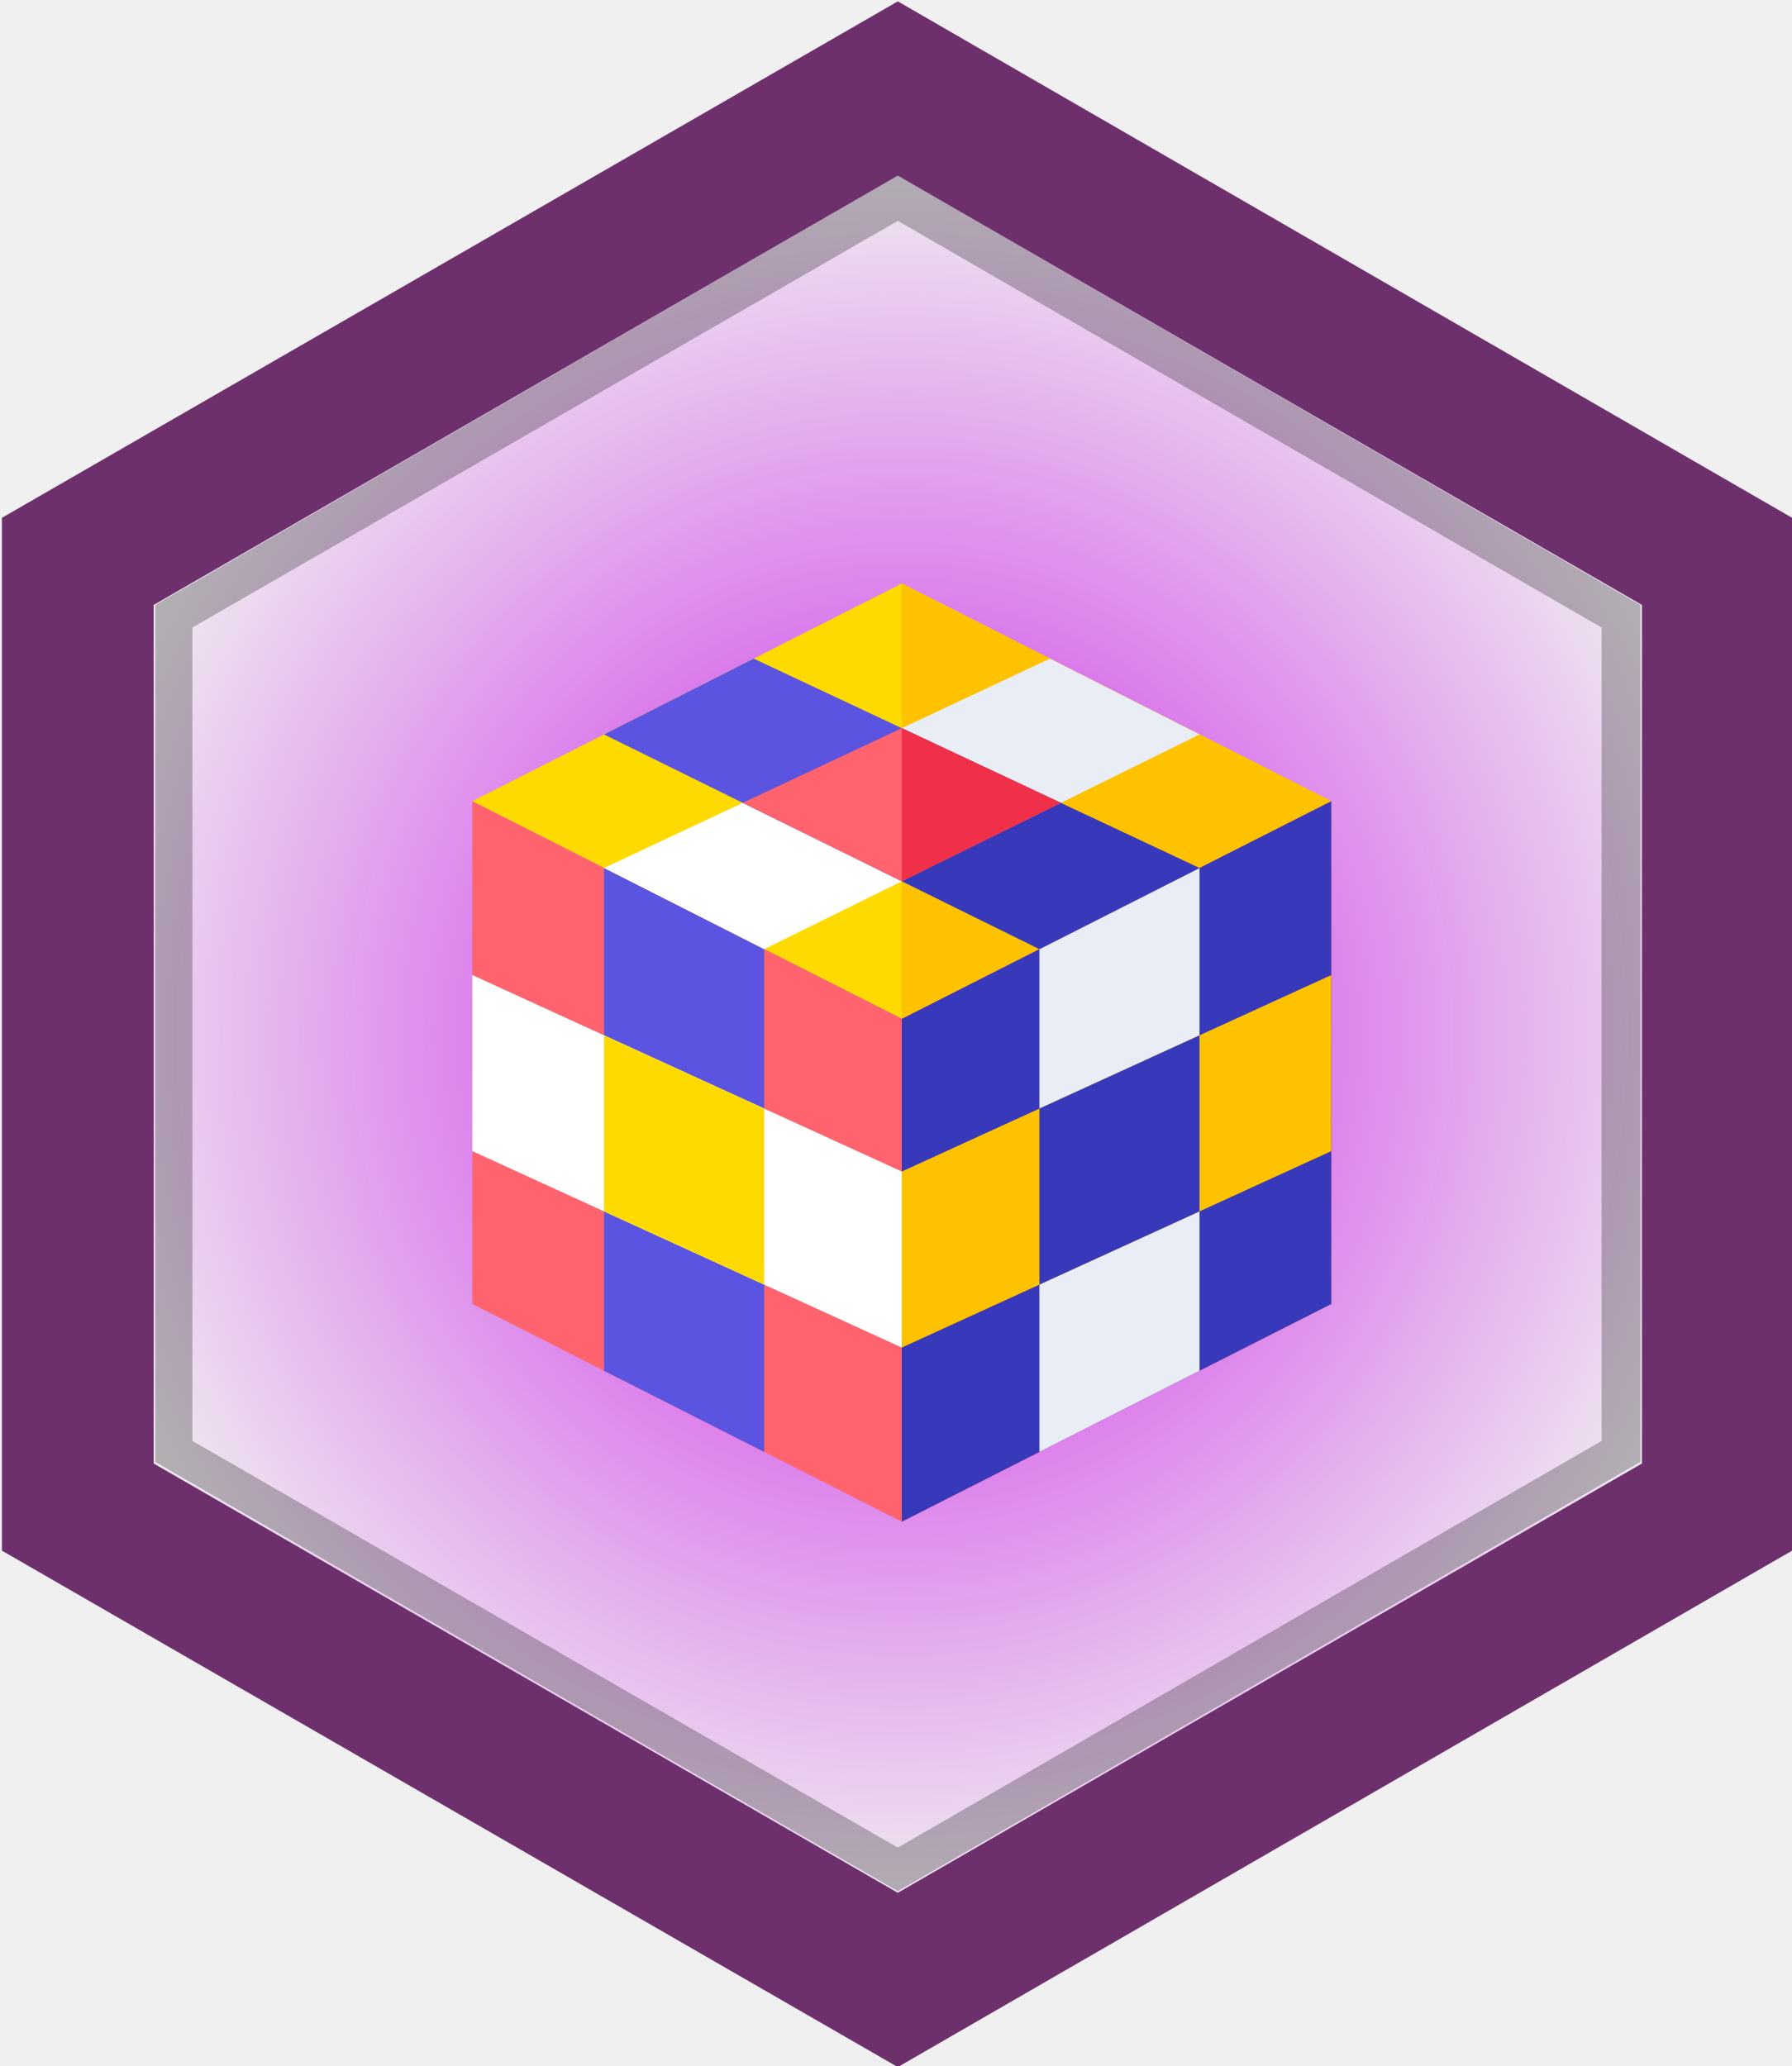
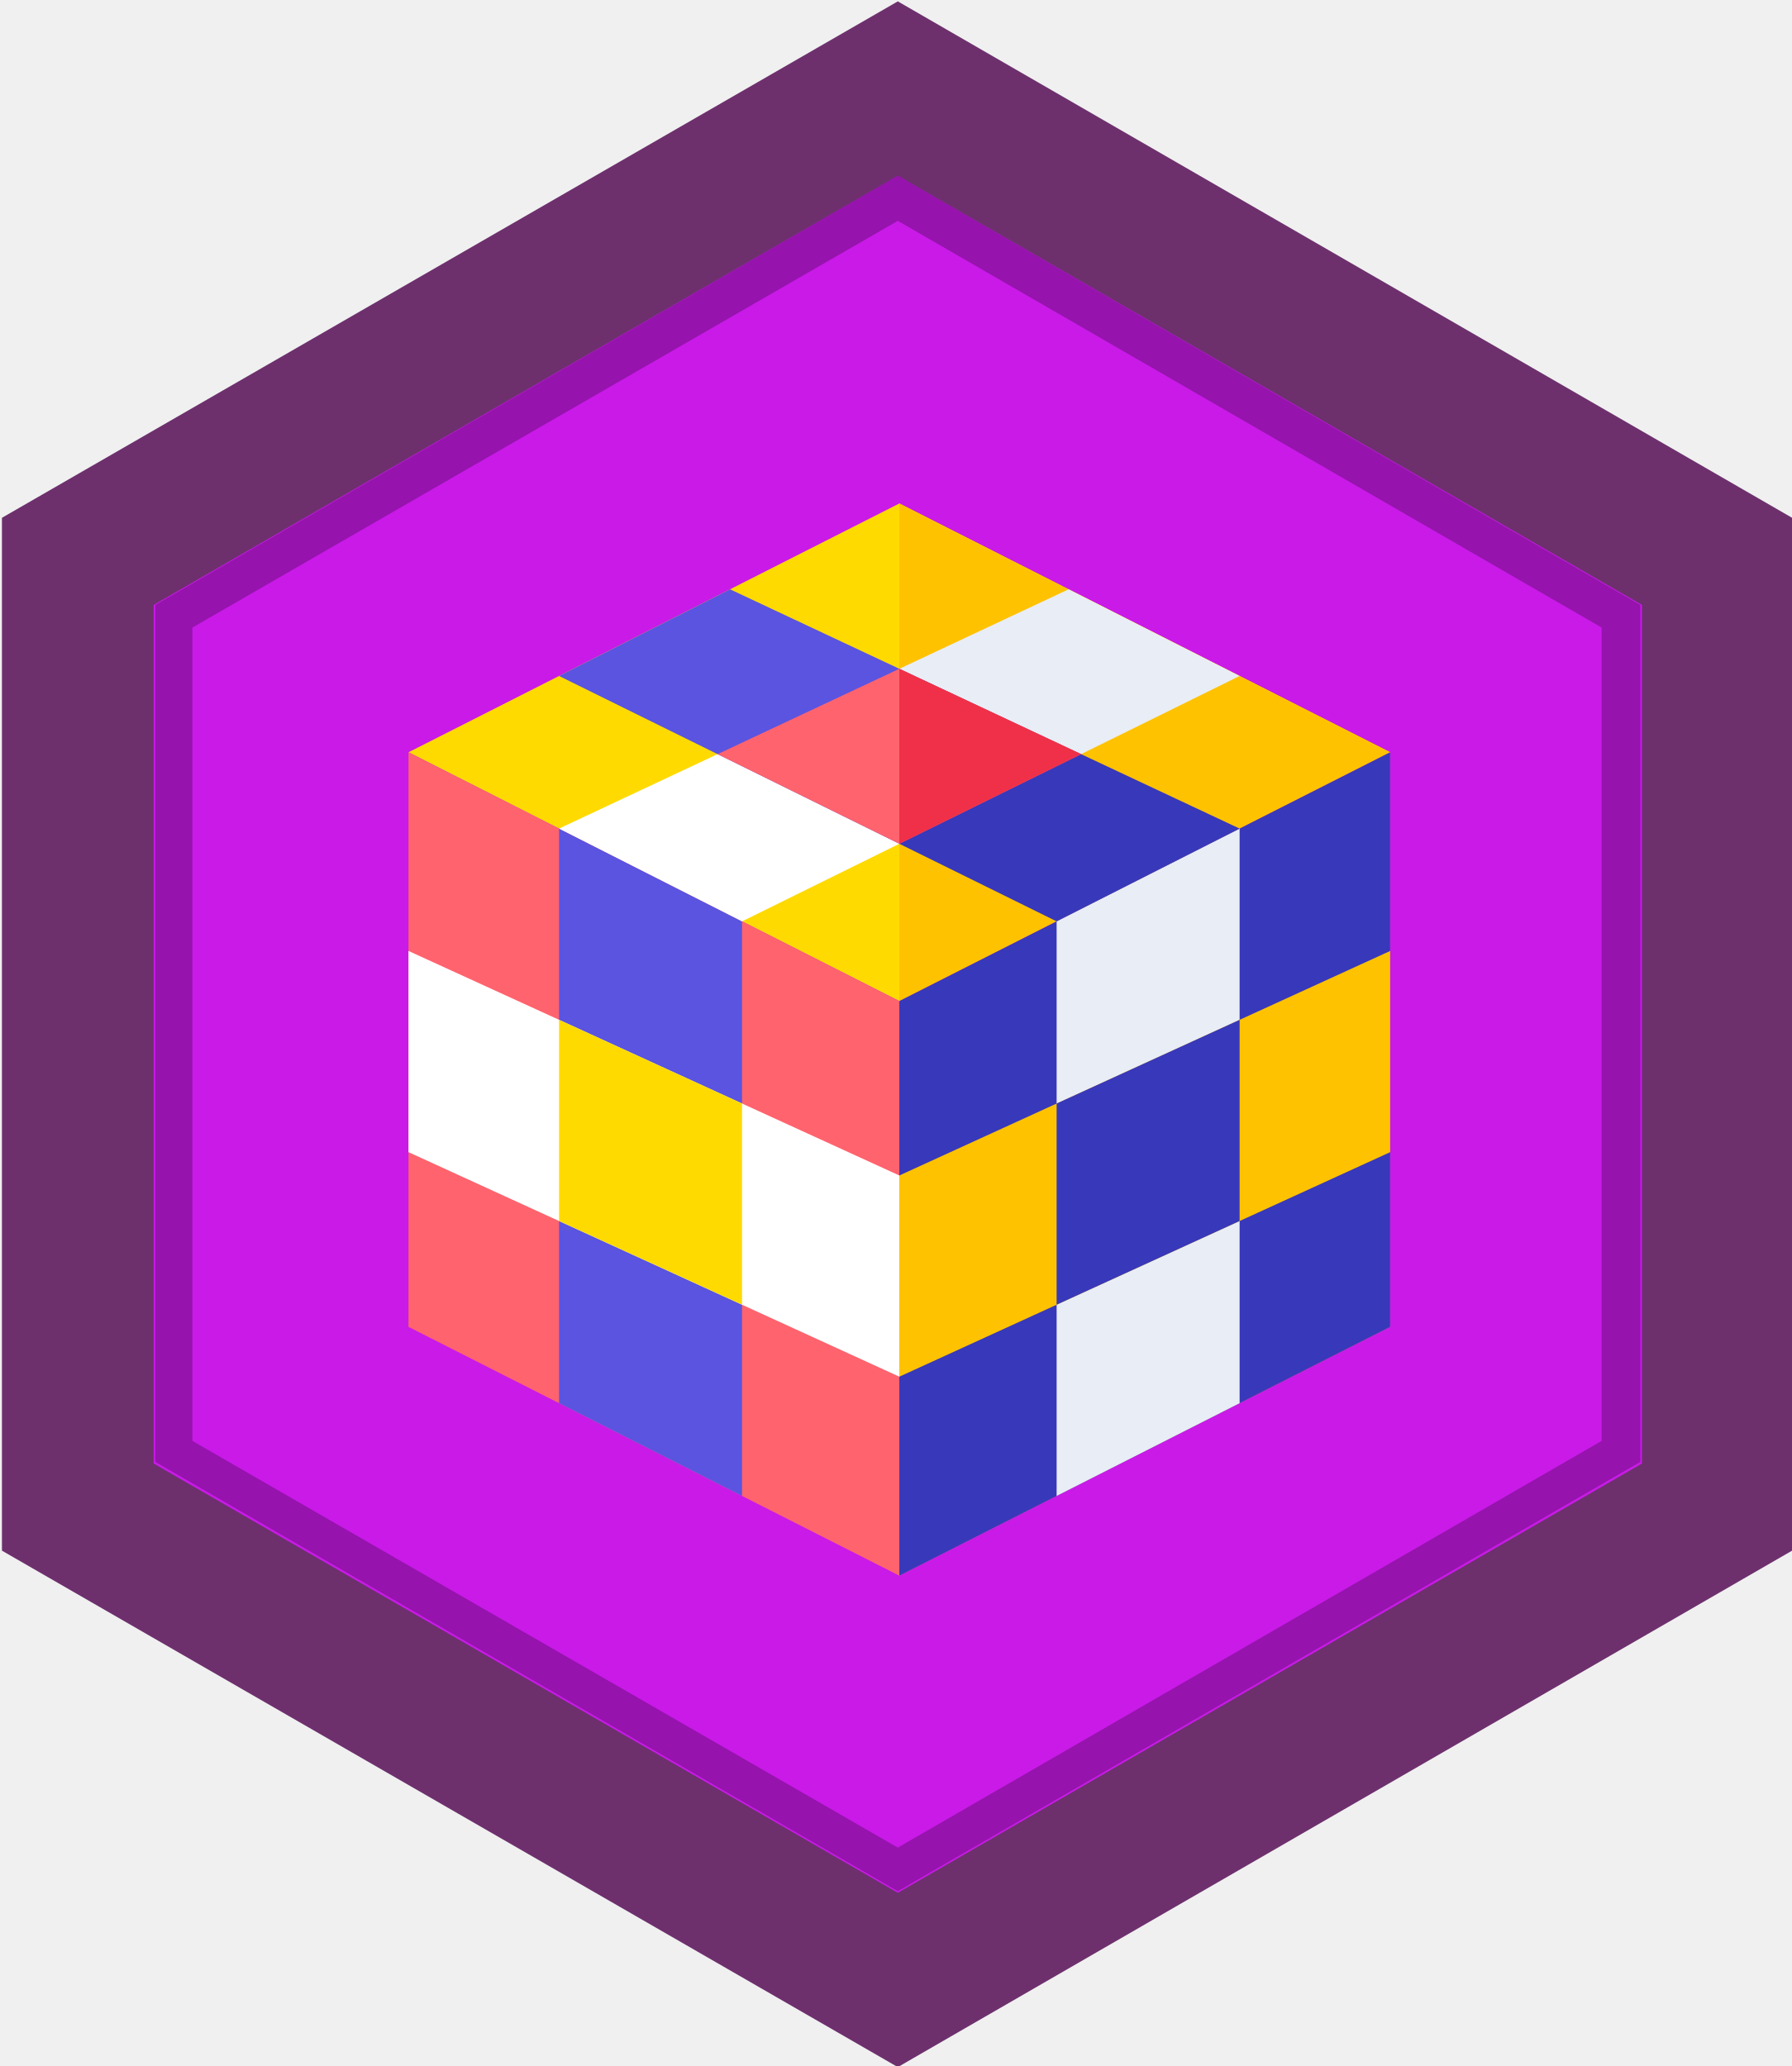
- <svg xmlns="http://www.w3.org/2000/svg" xmlns:xlink="http://www.w3.org/1999/xlink" version="1.1" id="Layer_1" x="0px" y="0px" width="730px" height="842px" viewBox="55.445 173.775 730 842" enable-background="new 55.445 173.775 730 842" xml:space="preserve">
-   <defs id="defs133">
-     <linearGradient id="linearGradient1026">
-       <stop style="stop-color:#c91ae8;stop-opacity:1;" offset="0" id="stop1022" />
-       <stop style="stop-color:#c91ae8;stop-opacity:0;" offset="1" id="stop1024" />
-     </linearGradient>
-     <radialGradient xlink:href="#linearGradient1026" id="radialGradient1030" cx="422.992" cy="595.276" fx="422.992" fy="595.276" r="354.69" gradientTransform="matrix(1,0,0,1.028252,0,-16.81742)" gradientUnits="userSpaceOnUse" />
-   </defs>
-   <path style="fill:url(#radialGradient1030);fill-opacity:1" id="path2" d="M 770.272,613.505 C 765.099,555.849 758.607,498.324 752.811,440.73 L 711.072,368.469 C 666.643,344.096 621.574,321.014 576.212,298.352 531.69,276.11 487.635,252.942 443.182,230.566 h -91.919 c -0.534,0.291 -1.069,0.577 -1.603,0.869 -11.519,6.304 -22.957,12.757 -34.289,19.393 -23.067,13.508 -45.768,27.64 -68.065,42.383 -24.692,16.328 -48.946,33.316 -72.751,50.912 -6.186,4.573 -12.35,9.175 -18.48,13.822 -2.83,2.145 -5.656,4.294 -8.474,6.455 -1.351,1.035 -2.701,2.071 -4.049,3.11 -0.104,0.081 -0.209,0.162 -0.331,0.256 -7.275,5.648 -14.504,11.357 -21.709,17.095 l -53.209,92.285 c 2.544,34.299 3.426,68.815 6.24,102.977 1.272,15.446 3.083,30.838 4.966,46.22 0.557,4.547 1.123,9.094 1.71,13.638 0.251,1.945 0.503,3.892 0.76,5.838 0.059,0.441 0.186,1.392 0.304,2.271 0.983,7.213 1.992,14.423 3.043,21.627 4.715,32.295 10.044,64.498 15.746,96.633 0.36,2.028 0.716,4.059 1.071,6.089 l 33.239,57.546 c 8.191,5.026 16.31,10.174 24.494,15.216 12.965,7.987 26.263,15.284 39.626,22.576 28.209,15.392 56.353,30.91 84.225,46.906 25.539,14.657 50.455,30.323 75.79,45.303 h 103.382 c 25.604,-19.786 56.218,-33.603 85.461,-46.34 21.807,-9.498 43.709,-18.873 64.772,-29.955 23.709,-12.474 46.738,-26.202 70.687,-38.228 4.976,-2.499 10.358,-3.62 15.551,-3.331 l 78.312,-135.821 c -2.674,-30.921 -4.637,-61.894 -7.41,-92.806 z" />
+ <svg xmlns="http://www.w3.org/2000/svg" version="1.1" id="Layer_1" x="0px" y="0px" width="730px" height="842px" viewBox="55.445 173.775 730 842" enable-background="new 55.445 173.775 730 842" xml:space="preserve">
+   <defs id="defs133" />
+   <path style="fill:#c91ae8;fill-opacity:1;fill-rule:nonzero" id="path2" d="M 770.272,613.505 C 765.099,555.849 758.607,498.324 752.811,440.73 L 711.072,368.469 C 666.643,344.096 621.574,321.014 576.212,298.352 531.69,276.11 487.635,252.942 443.182,230.566 h -91.919 c -0.534,0.291 -1.069,0.577 -1.603,0.869 -11.519,6.304 -22.957,12.757 -34.289,19.393 -23.067,13.508 -45.768,27.64 -68.065,42.383 -24.692,16.328 -48.946,33.316 -72.751,50.912 -6.186,4.573 -12.35,9.175 -18.48,13.822 -2.83,2.145 -5.656,4.294 -8.474,6.455 -1.351,1.035 -2.701,2.071 -4.049,3.11 -0.104,0.081 -0.209,0.162 -0.331,0.256 -7.275,5.648 -14.504,11.357 -21.709,17.095 l -53.209,92.285 c 2.544,34.299 3.426,68.815 6.24,102.977 1.272,15.446 3.083,30.838 4.966,46.22 0.557,4.547 1.123,9.094 1.71,13.638 0.251,1.945 0.503,3.892 0.76,5.838 0.059,0.441 0.186,1.392 0.304,2.271 0.983,7.213 1.992,14.423 3.043,21.627 4.715,32.295 10.044,64.498 15.746,96.633 0.36,2.028 0.716,4.059 1.071,6.089 l 33.239,57.546 c 8.191,5.026 16.31,10.174 24.494,15.216 12.965,7.987 26.263,15.284 39.626,22.576 28.209,15.392 56.353,30.91 84.225,46.906 25.539,14.657 50.455,30.323 75.79,45.303 h 103.382 c 25.604,-19.786 56.218,-33.603 85.461,-46.34 21.807,-9.498 43.709,-18.873 64.772,-29.955 23.709,-12.474 46.738,-26.202 70.687,-38.228 4.976,-2.499 10.358,-3.62 15.551,-3.331 l 78.312,-135.821 c -2.674,-30.921 -4.637,-61.894 -7.41,-92.806 z" />
  <path style="fill:#6d306d" id="path122" d="M 118.062,420.32 421.274,245.365 724.486,420.32 V 770.23 L 421.274,945.185 118.062,770.23 V 420.32 M 56.236,384.802 v 420.945 l 365.038,210.472 364.38,-210.472 V 384.802 L 421.274,174.33 Z" />
  <path id="path126" d="M 133.847,429.528 421.274,263.781 708.043,429.528 V 761.022 L 421.274,926.769 133.847,761.022 V 429.528 M 118.719,420.32 V 769.572 L 421.274,944.527 723.828,769.572 V 420.32 L 421.274,245.365 Z" style="opacity:0.254" />
-   <g id="g1358" transform="matrix(0.8088199,0,0,0.8088199,773.3881,157.9071)">
+   <g id="g1358" transform="matrix(0.9243657,0,0,0.9243657,822.4587,89.0452)">
    <path id="path1264" d="M -433.34,533.039 -649.705,423.341 -433.34,313.643 -216.975,423.341 Z m 0,0" style="fill:#ffda00;stroke-width:1.333" />
    <path id="path1266" d="M -433.34,313.643 -216.975,423.341 -433.34,533.039 Z m 0,0" style="fill:#ffc200;stroke-width:1.333" />
    <path id="path1268" d="M -216.975,676.674 -433.34,786.372 -649.705,676.674 V 423.341 L -433.34,533.039 -216.975,423.341 Z m 0,0" style="fill:#ff636e;stroke-width:1.333" />
    <path id="path1270" d="M -433.34,533.039 -216.975,423.341 V 676.674 L -433.34,786.372 Z m 0,0" style="fill:#3838ba;stroke-width:1.333" />
    <path id="path1272" d="m -364.007,751.221 80.667,-40.901 V 456.987 l -80.667,40.901 z m 0,0" style="fill:#e9edf5;stroke-width:1.333" />
    <path id="path1274" d="m -433.34,698.638 216.365,-98.995 V 510.935 L -433.34,609.93 Z m 0,0" style="fill:#ffc200;stroke-width:1.333" />
    <path id="path1276" d="m -364.007,666.914 80.667,-36.906 v -88.714 l -80.667,36.911 z m 0,0" style="fill:#3838ba;stroke-width:1.333" />
    <path id="path1278" d="m -502.673,751.221 -80.667,-40.901 V 456.987 l 80.667,40.901 z m 0,0" style="fill:#5a54e0;stroke-width:1.333" />
    <path id="path1280" d="M -433.34,698.638 -649.705,599.643 V 510.935 L -433.34,609.93 Z m 0,0" style="fill:#ffffff;stroke-width:1.333" />
    <path id="path1282" d="m -502.673,666.914 -80.667,-36.906 v -88.714 l 80.667,36.911 z m 0,0" style="fill:#ffda00;stroke-width:1.333" />
    <path id="path1284" d="M -358.71,351.482 -433.34,386.534 v 77.151 l 150,-73.99 z m 0,0" style="fill:#e9edf5;stroke-width:1.333" />
    <path id="path1286" d="m -583.34,456.987 80.667,40.901 69.333,-34.203 v -77.151 z m 0,0" style="fill:#ffffff;stroke-width:1.333" />
    <path id="path1288" d="m -507.97,351.482 -75.37,38.214 150,73.99 v -77.151 z m 0,0" style="fill:#5a54e0;stroke-width:1.333" />
    <path id="path1290" d="M -283.34,456.987 -433.34,386.534 v 77.151 l 69.333,34.203 z m 0,0" style="fill:#3838ba;stroke-width:1.333" />
    <path id="path1292" d="m -513.46,424.164 80.12,39.521 80.12,-39.521 -80.12,-37.63 z m 0,0" style="fill:#ff636e;stroke-width:1.333" />
    <path id="path1294" d="m -433.34,463.685 80.12,-39.521 -80.12,-37.63 z m 0,0" style="fill:#f03049;stroke-width:1.333" />
  </g>
</svg>
